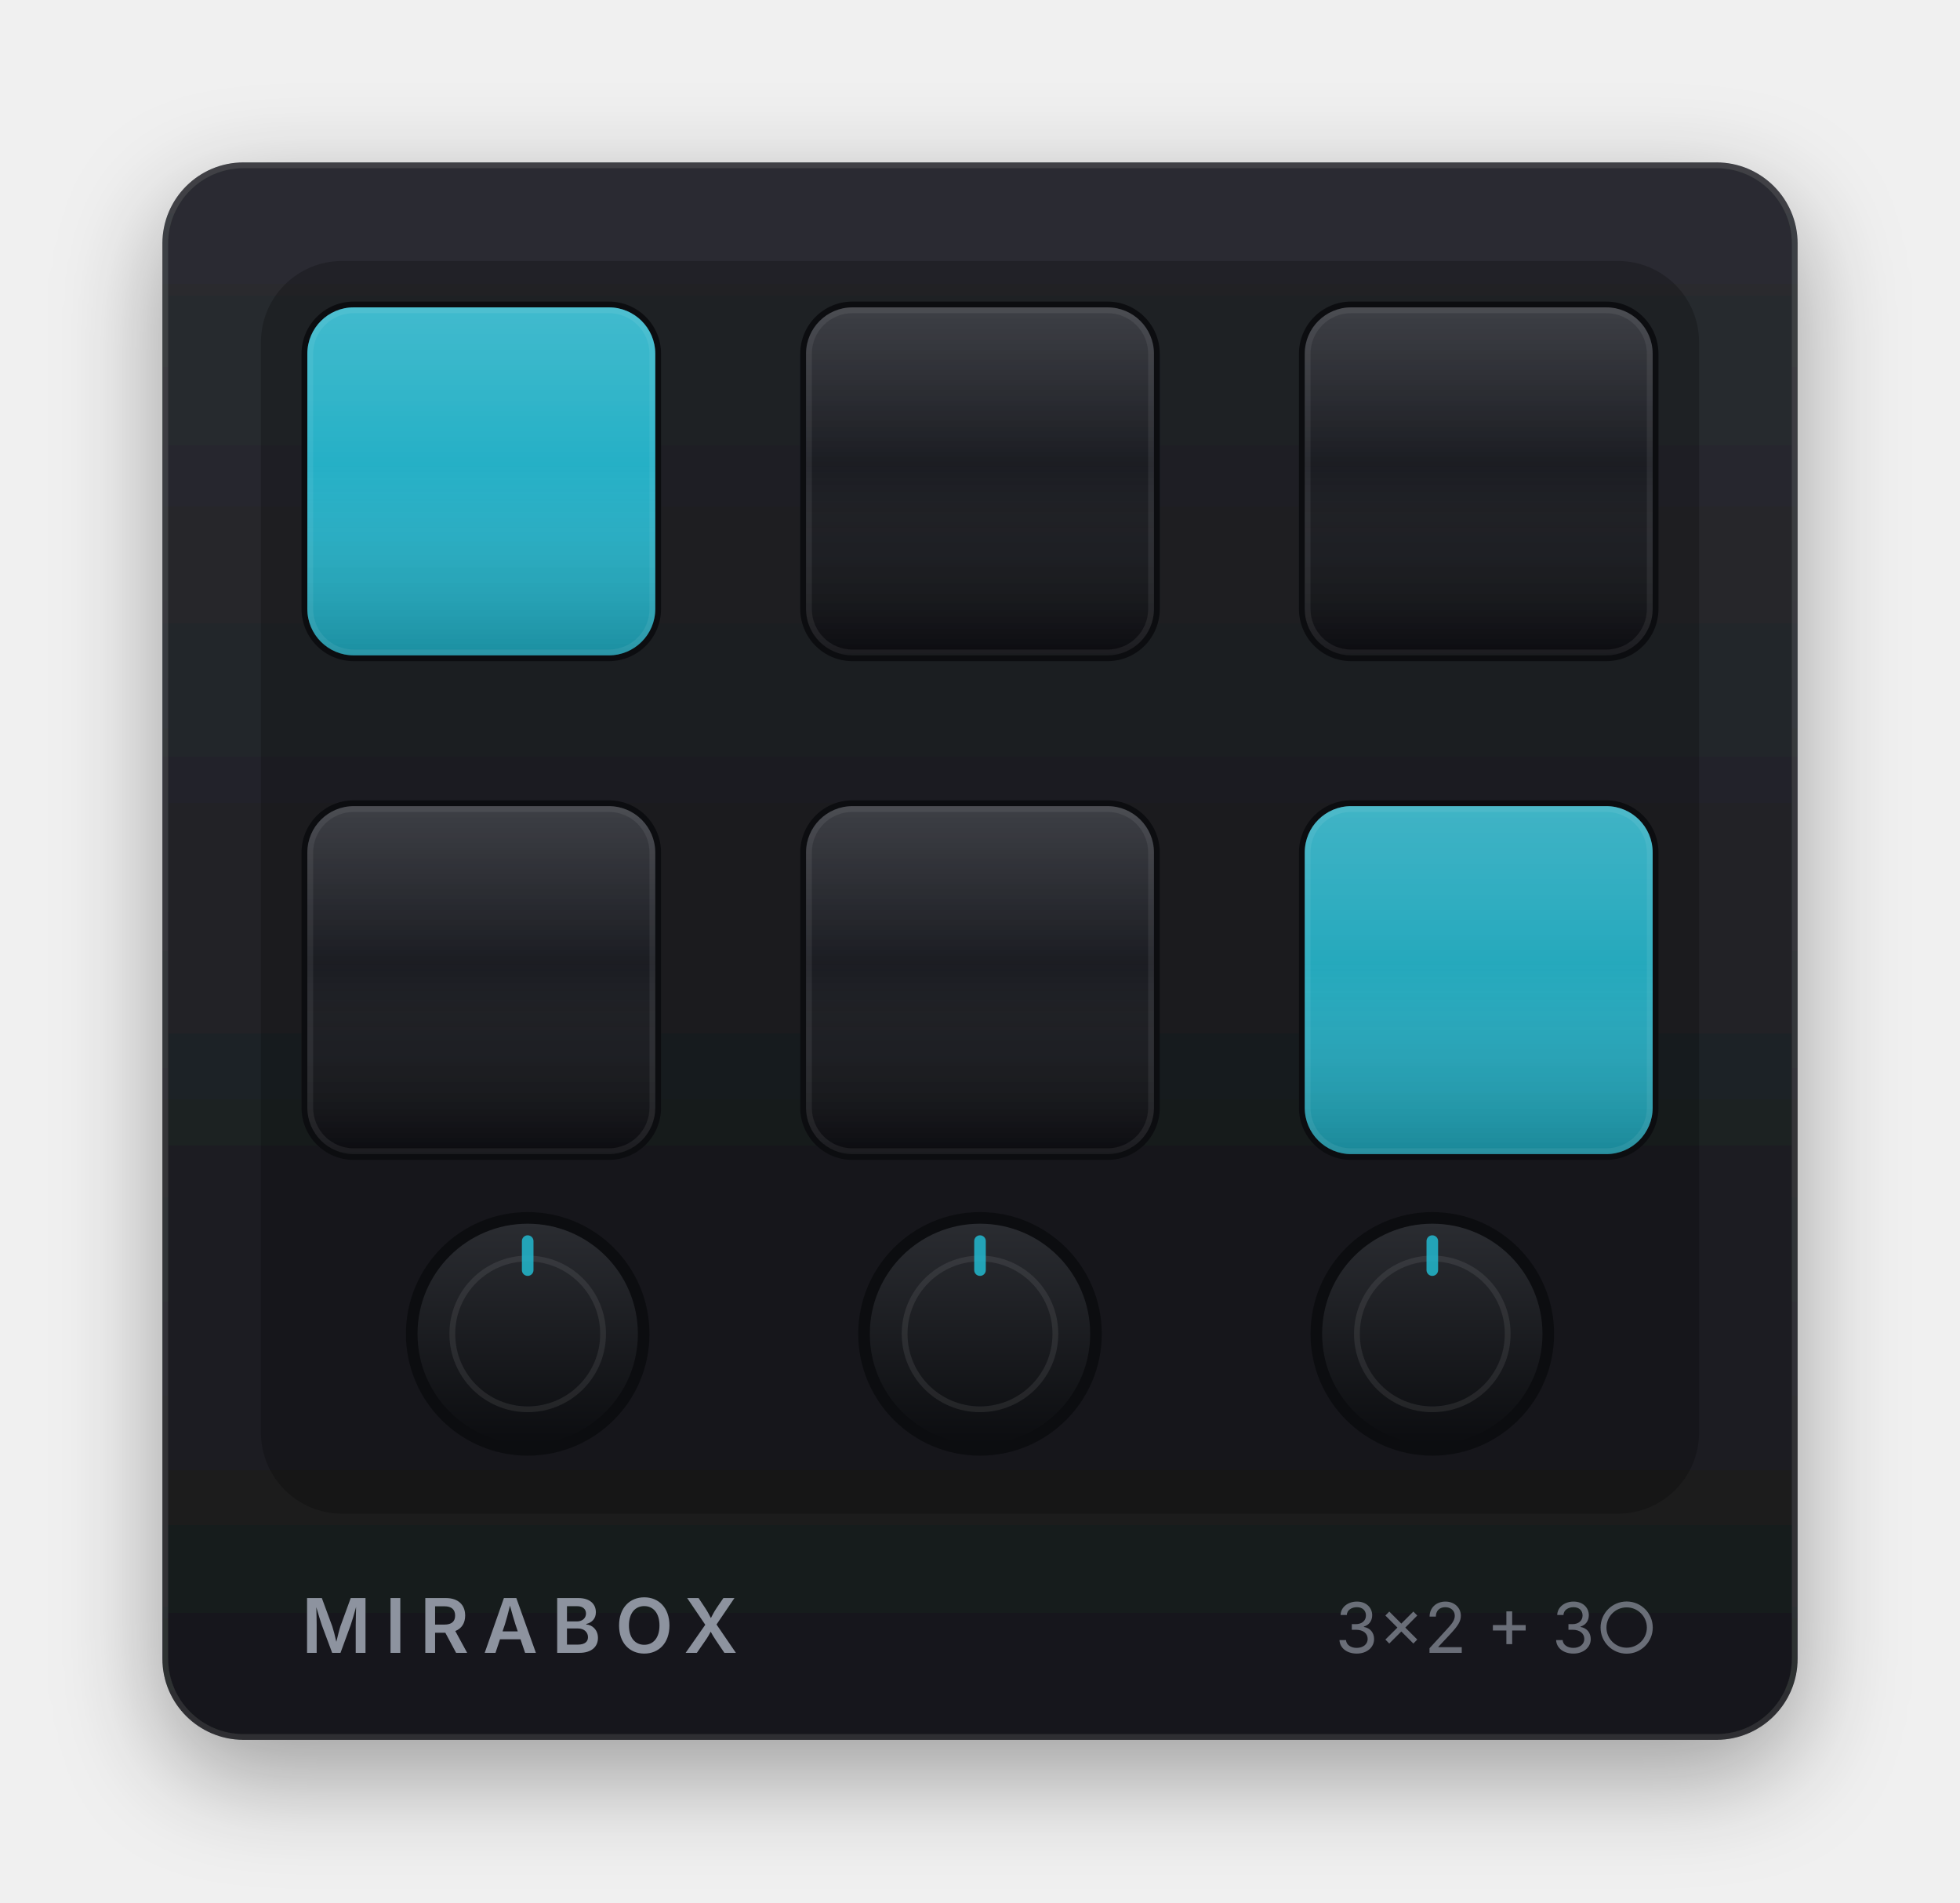
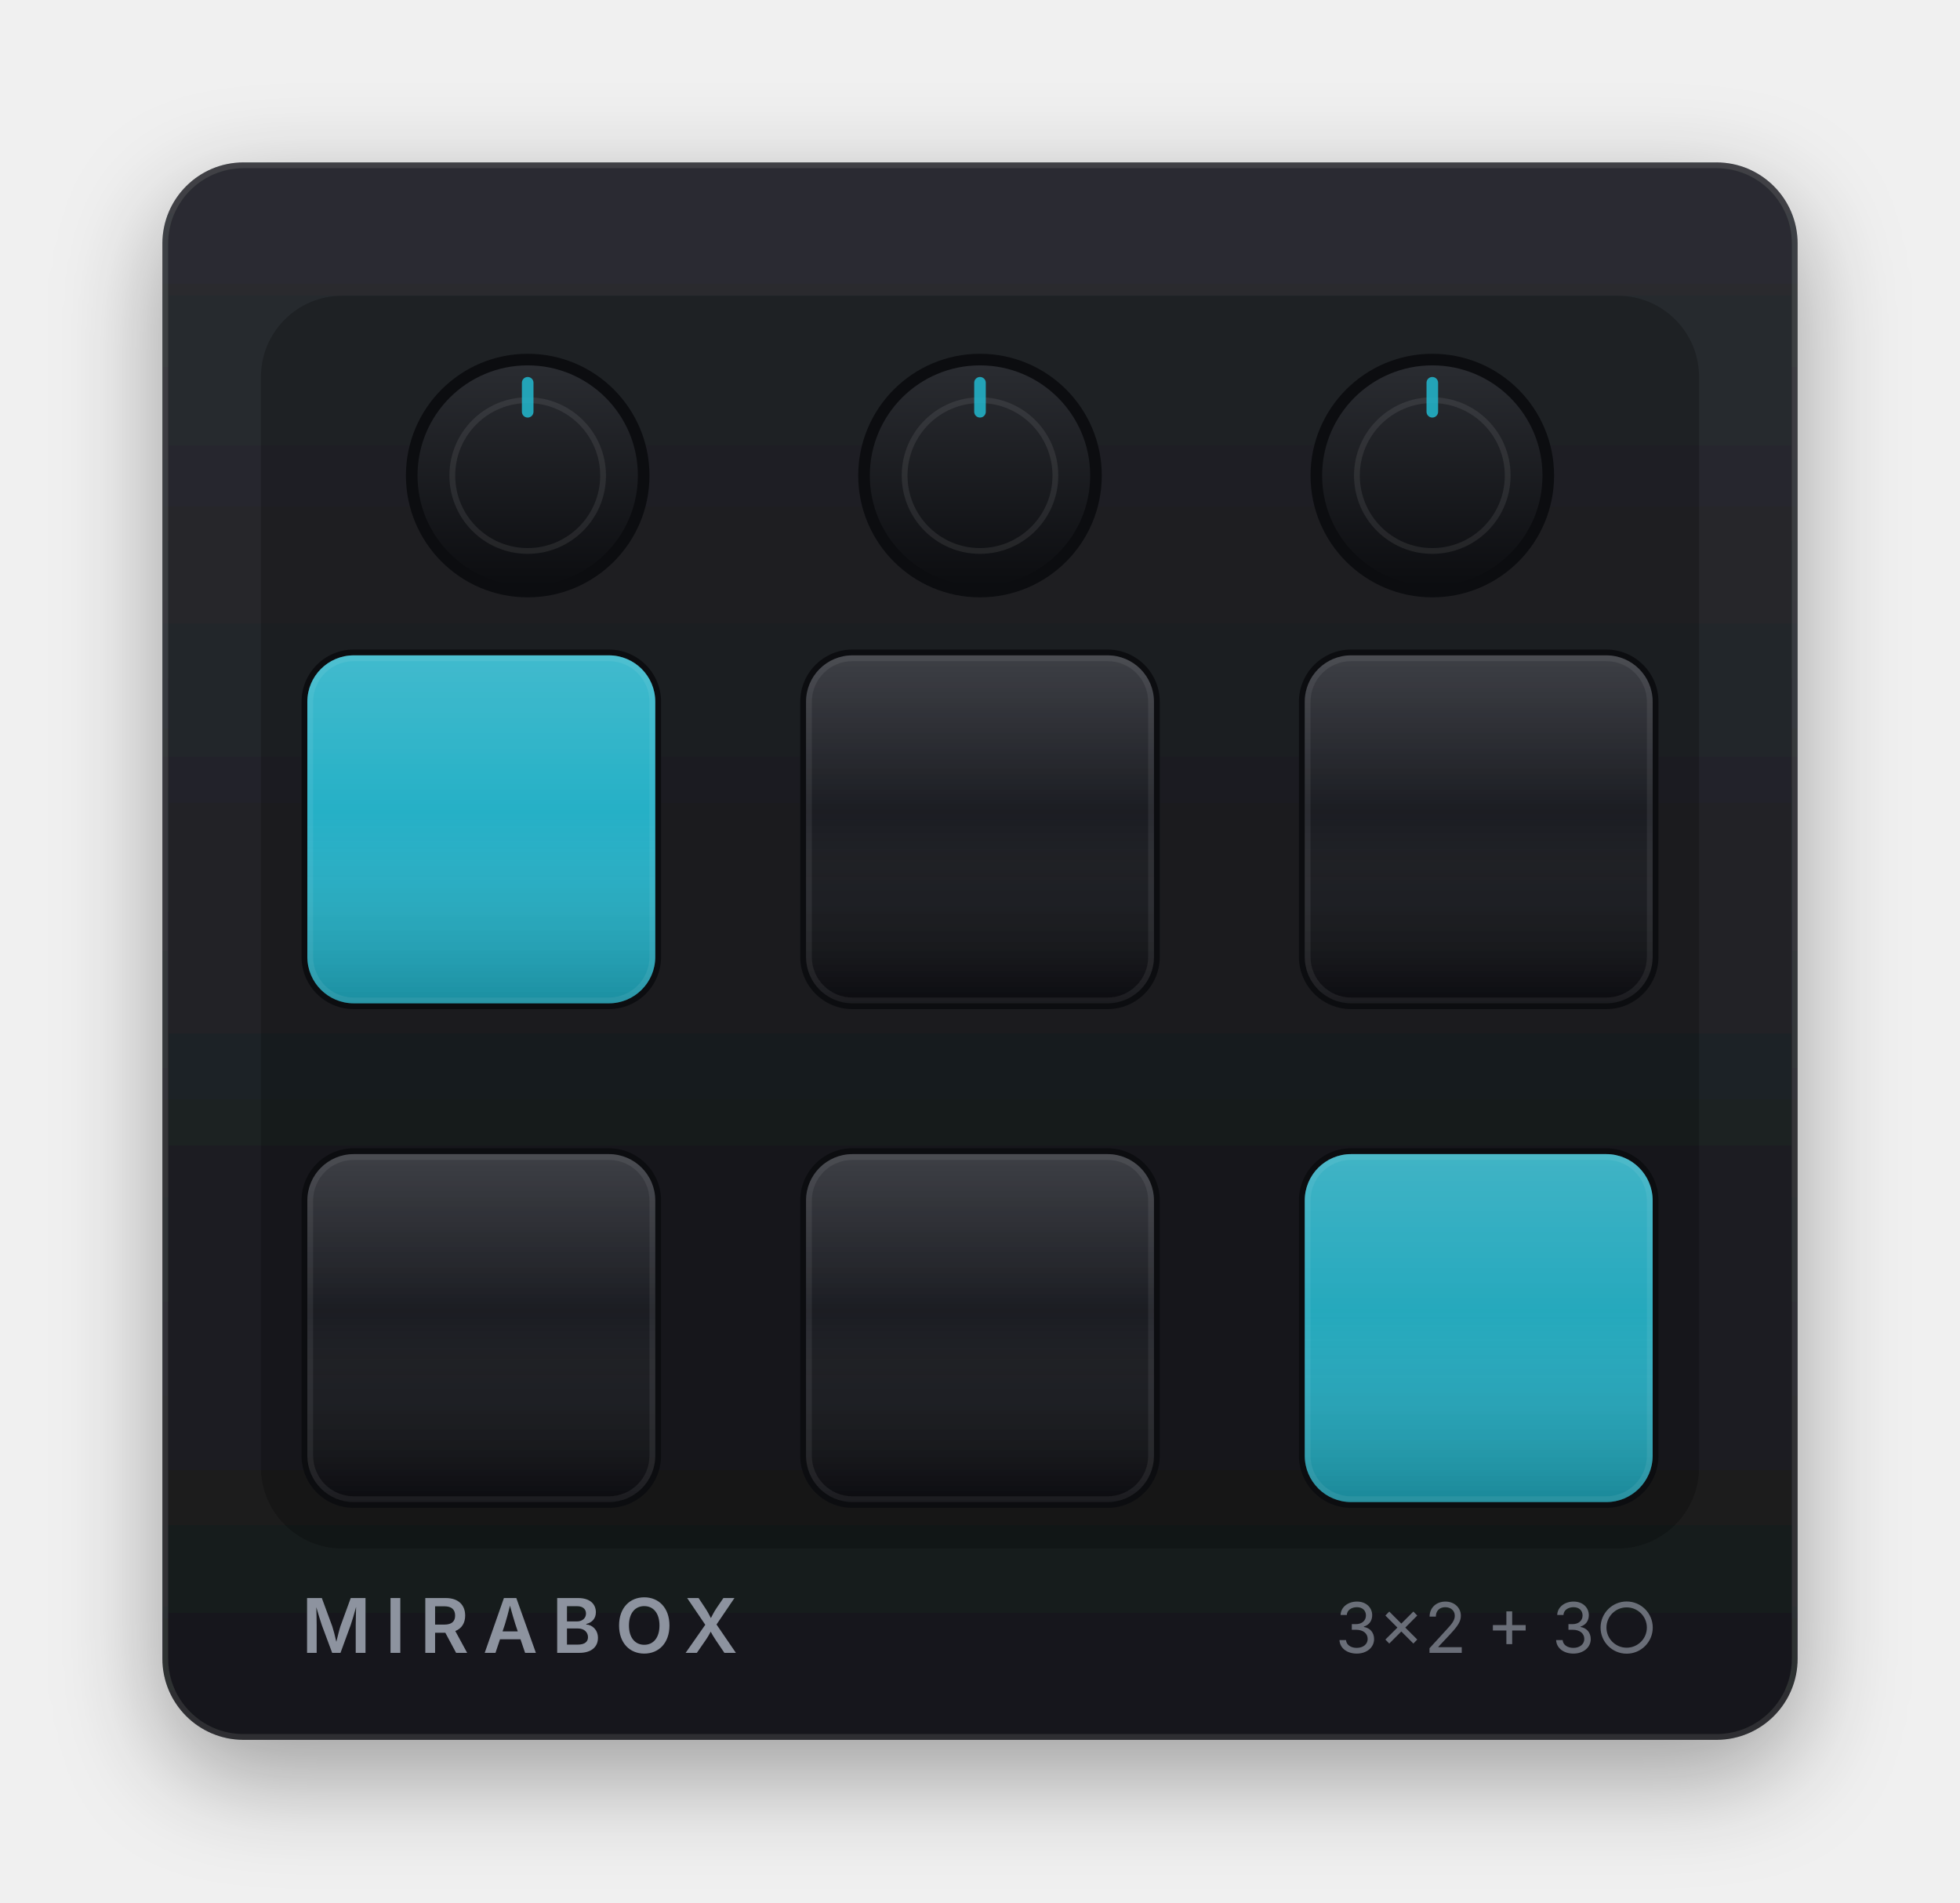
<svg xmlns="http://www.w3.org/2000/svg" viewBox="0 0 338 328" width="338" height="328" role="img" aria-label="Mirabox K1 Pro — 3×2 + 3○ key stream deck">
  <defs>
    <linearGradient id="bodymiraboxk1pro" x1="0" y1="0" x2="0" y2="1">
      <stop offset="0" stop-color="#2a2c31" />
      <stop offset="1" stop-color="#17181c" />
    </linearGradient>
    <linearGradient id="idlemiraboxk1pro" x1="0" y1="0" x2="0" y2="1">
      <stop offset="0" stop-color="#1e2027" />
      <stop offset="1" stop-color="#0e0f13" />
    </linearGradient>
    <linearGradient id="glossmiraboxk1pro" x1="0" y1="0" x2="0" y2="1">
      <stop offset="0" stop-color="#ffffff" stop-opacity="0.14" />
      <stop offset="0.45" stop-color="#ffffff" stop-opacity="0.02" />
      <stop offset="1" stop-color="#000000" stop-opacity="0.18" />
    </linearGradient>
    <linearGradient id="knobmiraboxk1pro" x1="0" y1="0" x2="0" y2="1">
      <stop offset="0" stop-color="#2a2c31" />
      <stop offset="1" stop-color="#0c0d10" />
    </linearGradient>
    <filter id="shadowmiraboxk1pro" x="-20%" y="-20%" width="140%" height="150%">
      <feDropShadow dx="0" dy="6" stdDeviation="9" flood-color="#000000" flood-opacity="0.35" />
    </filter>
  </defs>
  <g filter="url(#shadowmiraboxk1pro)">
    <rect x="28" y="28" width="282" height="272" rx="14" fill="url(#bodymiraboxk1pro)" />
    <rect x="28.5" y="28.5" width="281" height="271" rx="13.5" fill="none" stroke="#ffffff" stroke-opacity="0.10" />
  </g>
-   <rect x="45" y="45" width="248" height="216" rx="14" fill="#000000" opacity="0.22" />
+   <rect x="45" y="51" width="248" height="216" rx="14" fill="#000000" opacity="0.22" />
  <g>
-     <g transform="translate(52,52)">
+     <g transform="translate(52,112)">
      <rect width="62" height="62" rx="9" fill="#0c0d10" />
      <rect x="1" y="1" width="60" height="60" rx="8" fill="url(#idlemiraboxk1pro)" />
      <rect x="1" y="1" width="60" height="60" rx="8" fill="#22b8cf" opacity="0.94" />
      <rect x="1" y="1" width="60" height="60" rx="8" fill="url(#glossmiraboxk1pro)" />
      <rect x="1.5" y="1.5" width="59" height="59" rx="7.5" fill="none" stroke="#ffffff" stroke-opacity="0.07" />
    </g>
-     <g transform="translate(138,52)">
+     <g transform="translate(138,112)">
      <rect width="62" height="62" rx="9" fill="#0c0d10" />
      <rect x="1" y="1" width="60" height="60" rx="8" fill="url(#idlemiraboxk1pro)" />
      <rect x="1" y="1" width="60" height="60" rx="8" fill="url(#glossmiraboxk1pro)" />
      <rect x="1.5" y="1.5" width="59" height="59" rx="7.5" fill="none" stroke="#ffffff" stroke-opacity="0.07" />
    </g>
-     <g transform="translate(224,52)">
+     <g transform="translate(224,112)">
      <rect width="62" height="62" rx="9" fill="#0c0d10" />
      <rect x="1" y="1" width="60" height="60" rx="8" fill="url(#idlemiraboxk1pro)" />
      <rect x="1" y="1" width="60" height="60" rx="8" fill="url(#glossmiraboxk1pro)" />
      <rect x="1.5" y="1.5" width="59" height="59" rx="7.5" fill="none" stroke="#ffffff" stroke-opacity="0.07" />
    </g>
-     <g transform="translate(52,138)">
+     <g transform="translate(52,198)">
      <rect width="62" height="62" rx="9" fill="#0c0d10" />
      <rect x="1" y="1" width="60" height="60" rx="8" fill="url(#idlemiraboxk1pro)" />
      <rect x="1" y="1" width="60" height="60" rx="8" fill="url(#glossmiraboxk1pro)" />
      <rect x="1.5" y="1.5" width="59" height="59" rx="7.5" fill="none" stroke="#ffffff" stroke-opacity="0.07" />
    </g>
-     <g transform="translate(138,138)">
+     <g transform="translate(138,198)">
      <rect width="62" height="62" rx="9" fill="#0c0d10" />
      <rect x="1" y="1" width="60" height="60" rx="8" fill="url(#idlemiraboxk1pro)" />
      <rect x="1" y="1" width="60" height="60" rx="8" fill="url(#glossmiraboxk1pro)" />
      <rect x="1.5" y="1.5" width="59" height="59" rx="7.5" fill="none" stroke="#ffffff" stroke-opacity="0.07" />
    </g>
-     <g transform="translate(224,138)">
+     <g transform="translate(224,198)">
      <rect width="62" height="62" rx="9" fill="#0c0d10" />
      <rect x="1" y="1" width="60" height="60" rx="8" fill="url(#idlemiraboxk1pro)" />
      <rect x="1" y="1" width="60" height="60" rx="8" fill="#22b8cf" opacity="0.89" />
      <rect x="1" y="1" width="60" height="60" rx="8" fill="url(#glossmiraboxk1pro)" />
      <rect x="1.5" y="1.5" width="59" height="59" rx="7.5" fill="none" stroke="#ffffff" stroke-opacity="0.07" />
    </g>
  </g>
  <g>
-     <g transform="translate(91.0,230)">
+     <g transform="translate(91.0,82)">
      <circle r="21" fill="#0c0d10" />
      <circle r="19" fill="url(#knobmiraboxk1pro)" />
      <circle r="13" fill="none" stroke="#ffffff" stroke-opacity="0.08" />
      <rect x="-1" y="-17" width="2" height="7" rx="1" fill="#22b8cf" opacity="0.85" />
    </g>
-     <g transform="translate(169.0,230)">
+     <g transform="translate(169.0,82)">
      <circle r="21" fill="#0c0d10" />
      <circle r="19" fill="url(#knobmiraboxk1pro)" />
      <circle r="13" fill="none" stroke="#ffffff" stroke-opacity="0.08" />
      <rect x="-1" y="-17" width="2" height="7" rx="1" fill="#22b8cf" opacity="0.85" />
    </g>
-     <g transform="translate(247.0,230)">
+     <g transform="translate(247.0,82)">
      <circle r="21" fill="#0c0d10" />
      <circle r="19" fill="url(#knobmiraboxk1pro)" />
      <circle r="13" fill="none" stroke="#ffffff" stroke-opacity="0.08" />
      <rect x="-1" y="-17" width="2" height="7" rx="1" fill="#22b8cf" opacity="0.85" />
    </g>
  </g>
  <text x="52" y="285" font-family="Inter, Helvetica Neue, Arial, sans-serif" font-size="13" font-weight="600" letter-spacing="2.4" fill="#8d939f">MIRABOX</text>
  <text x="286" y="285" text-anchor="end" font-family="Inter, Helvetica Neue, Arial, sans-serif" font-size="12" fill="#8d939f" opacity="0.7">3×2 + 3○</text>
</svg>
